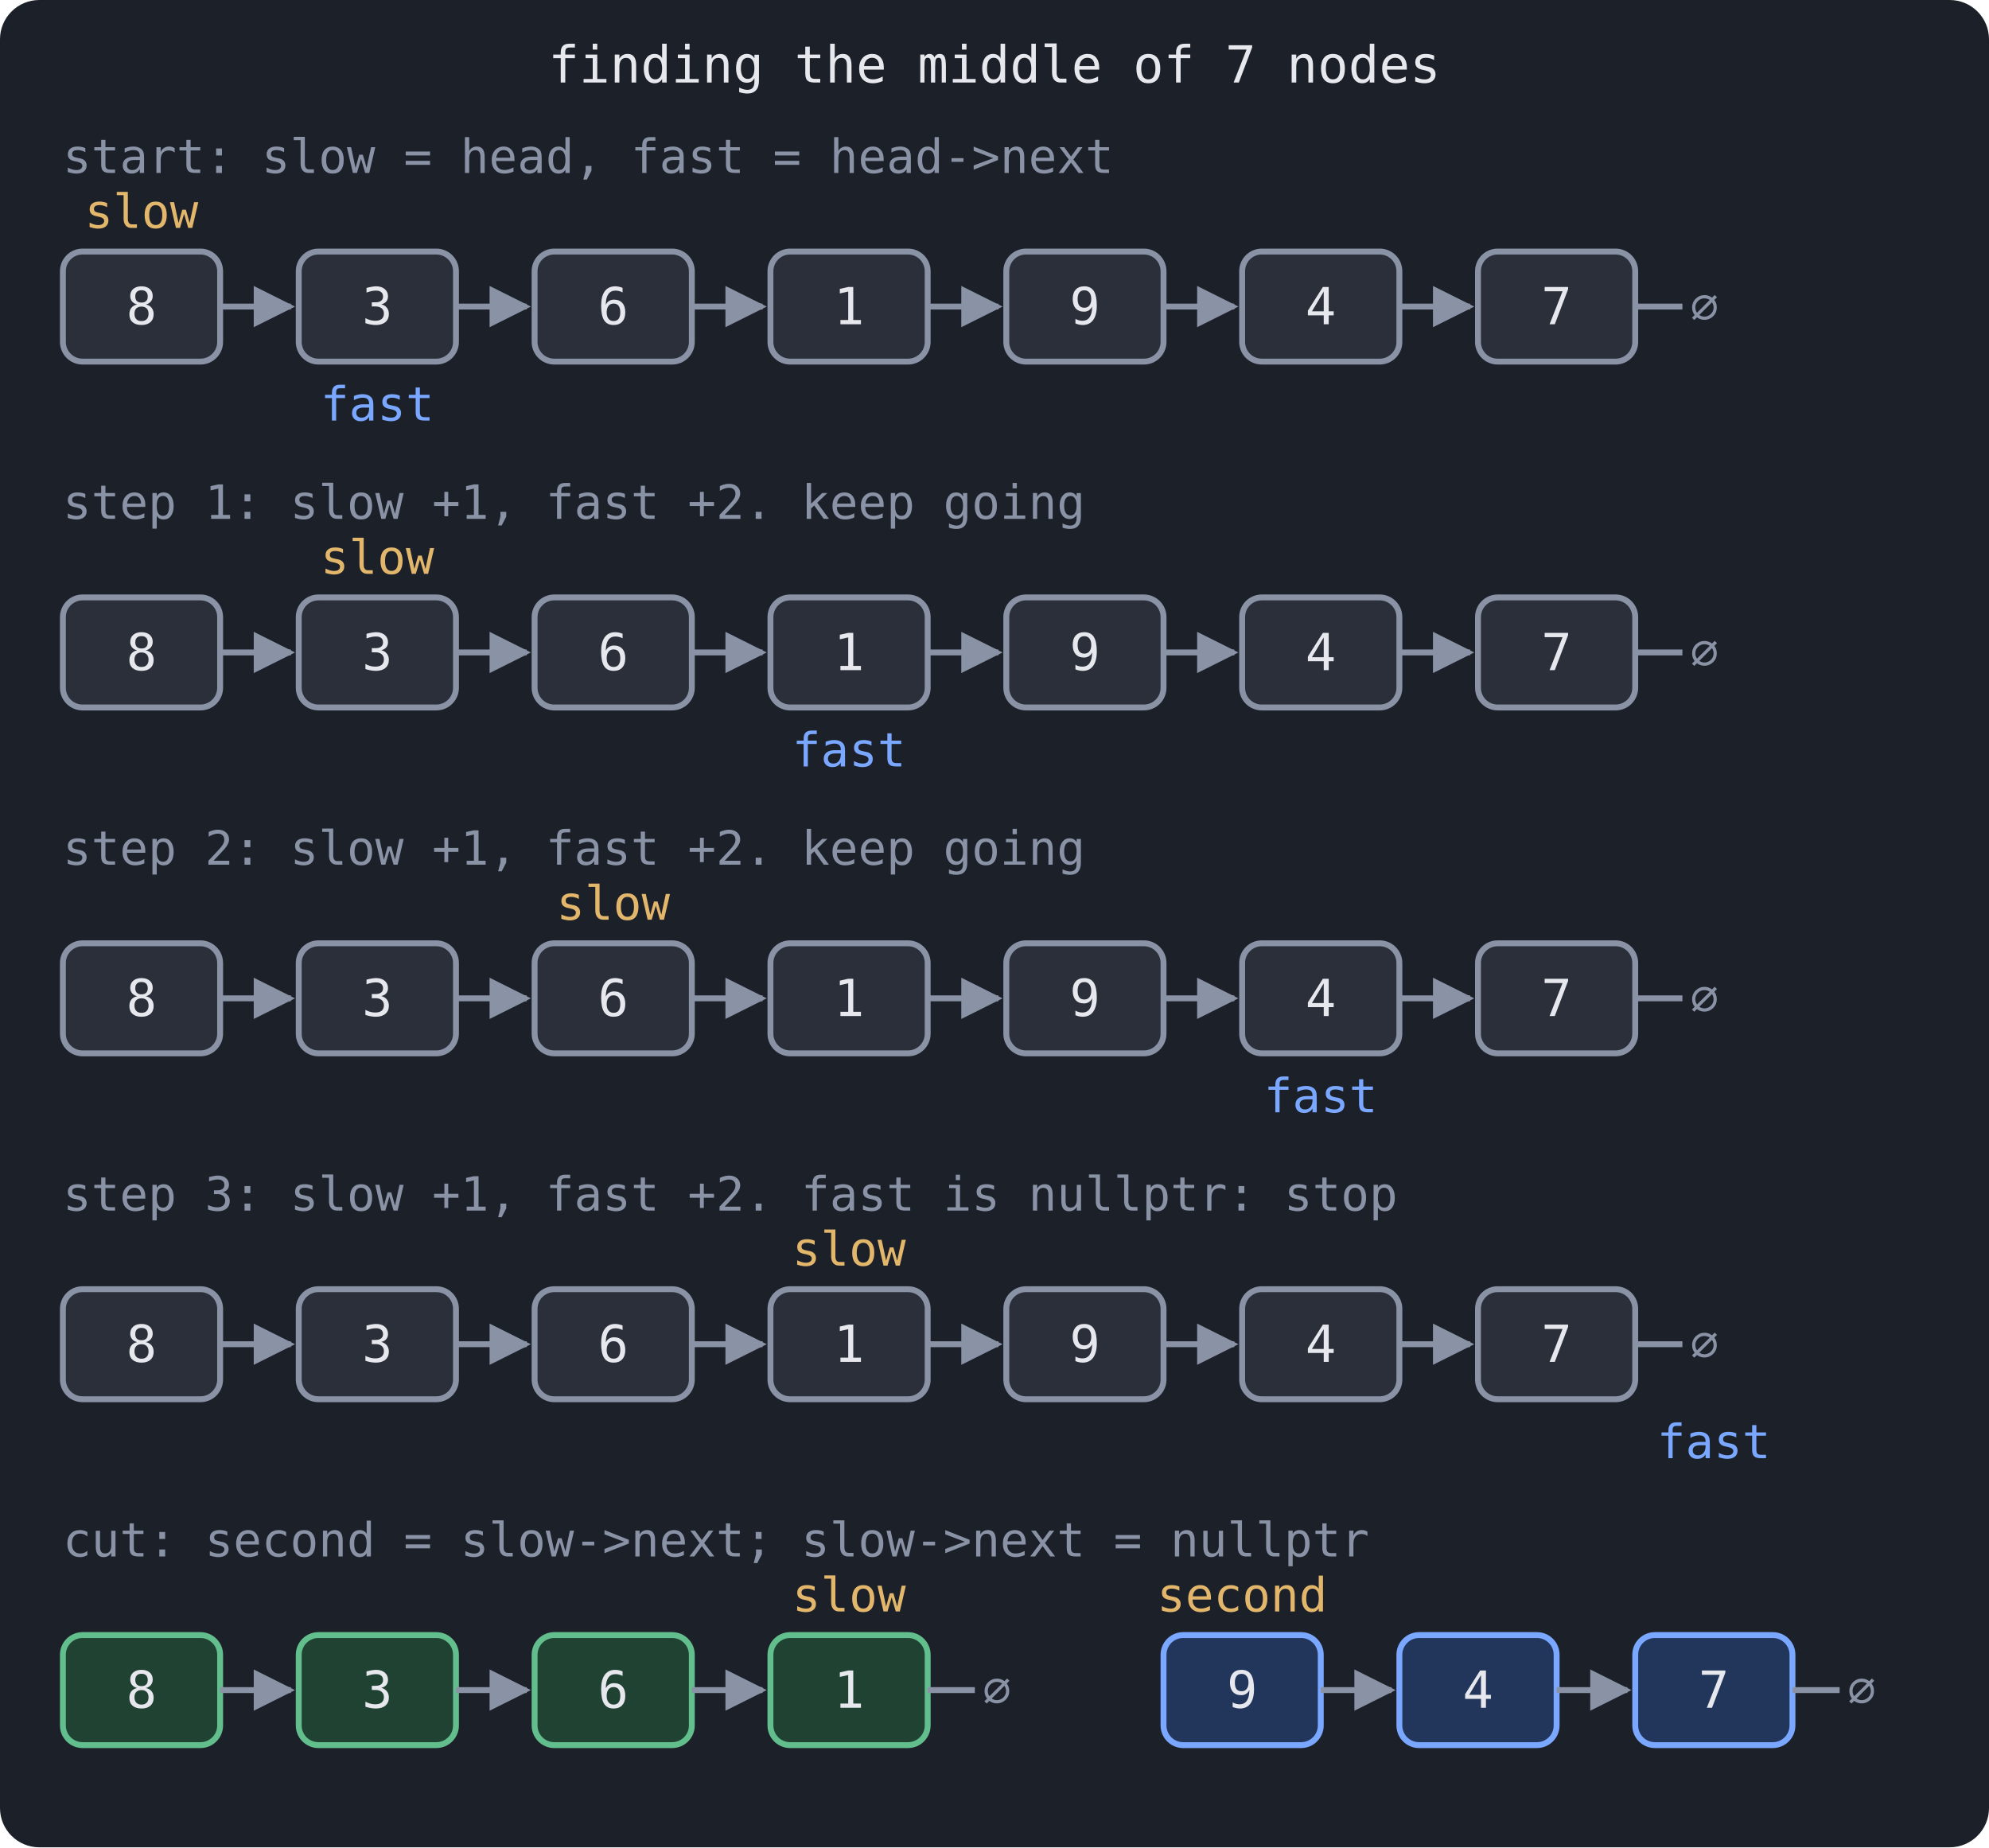
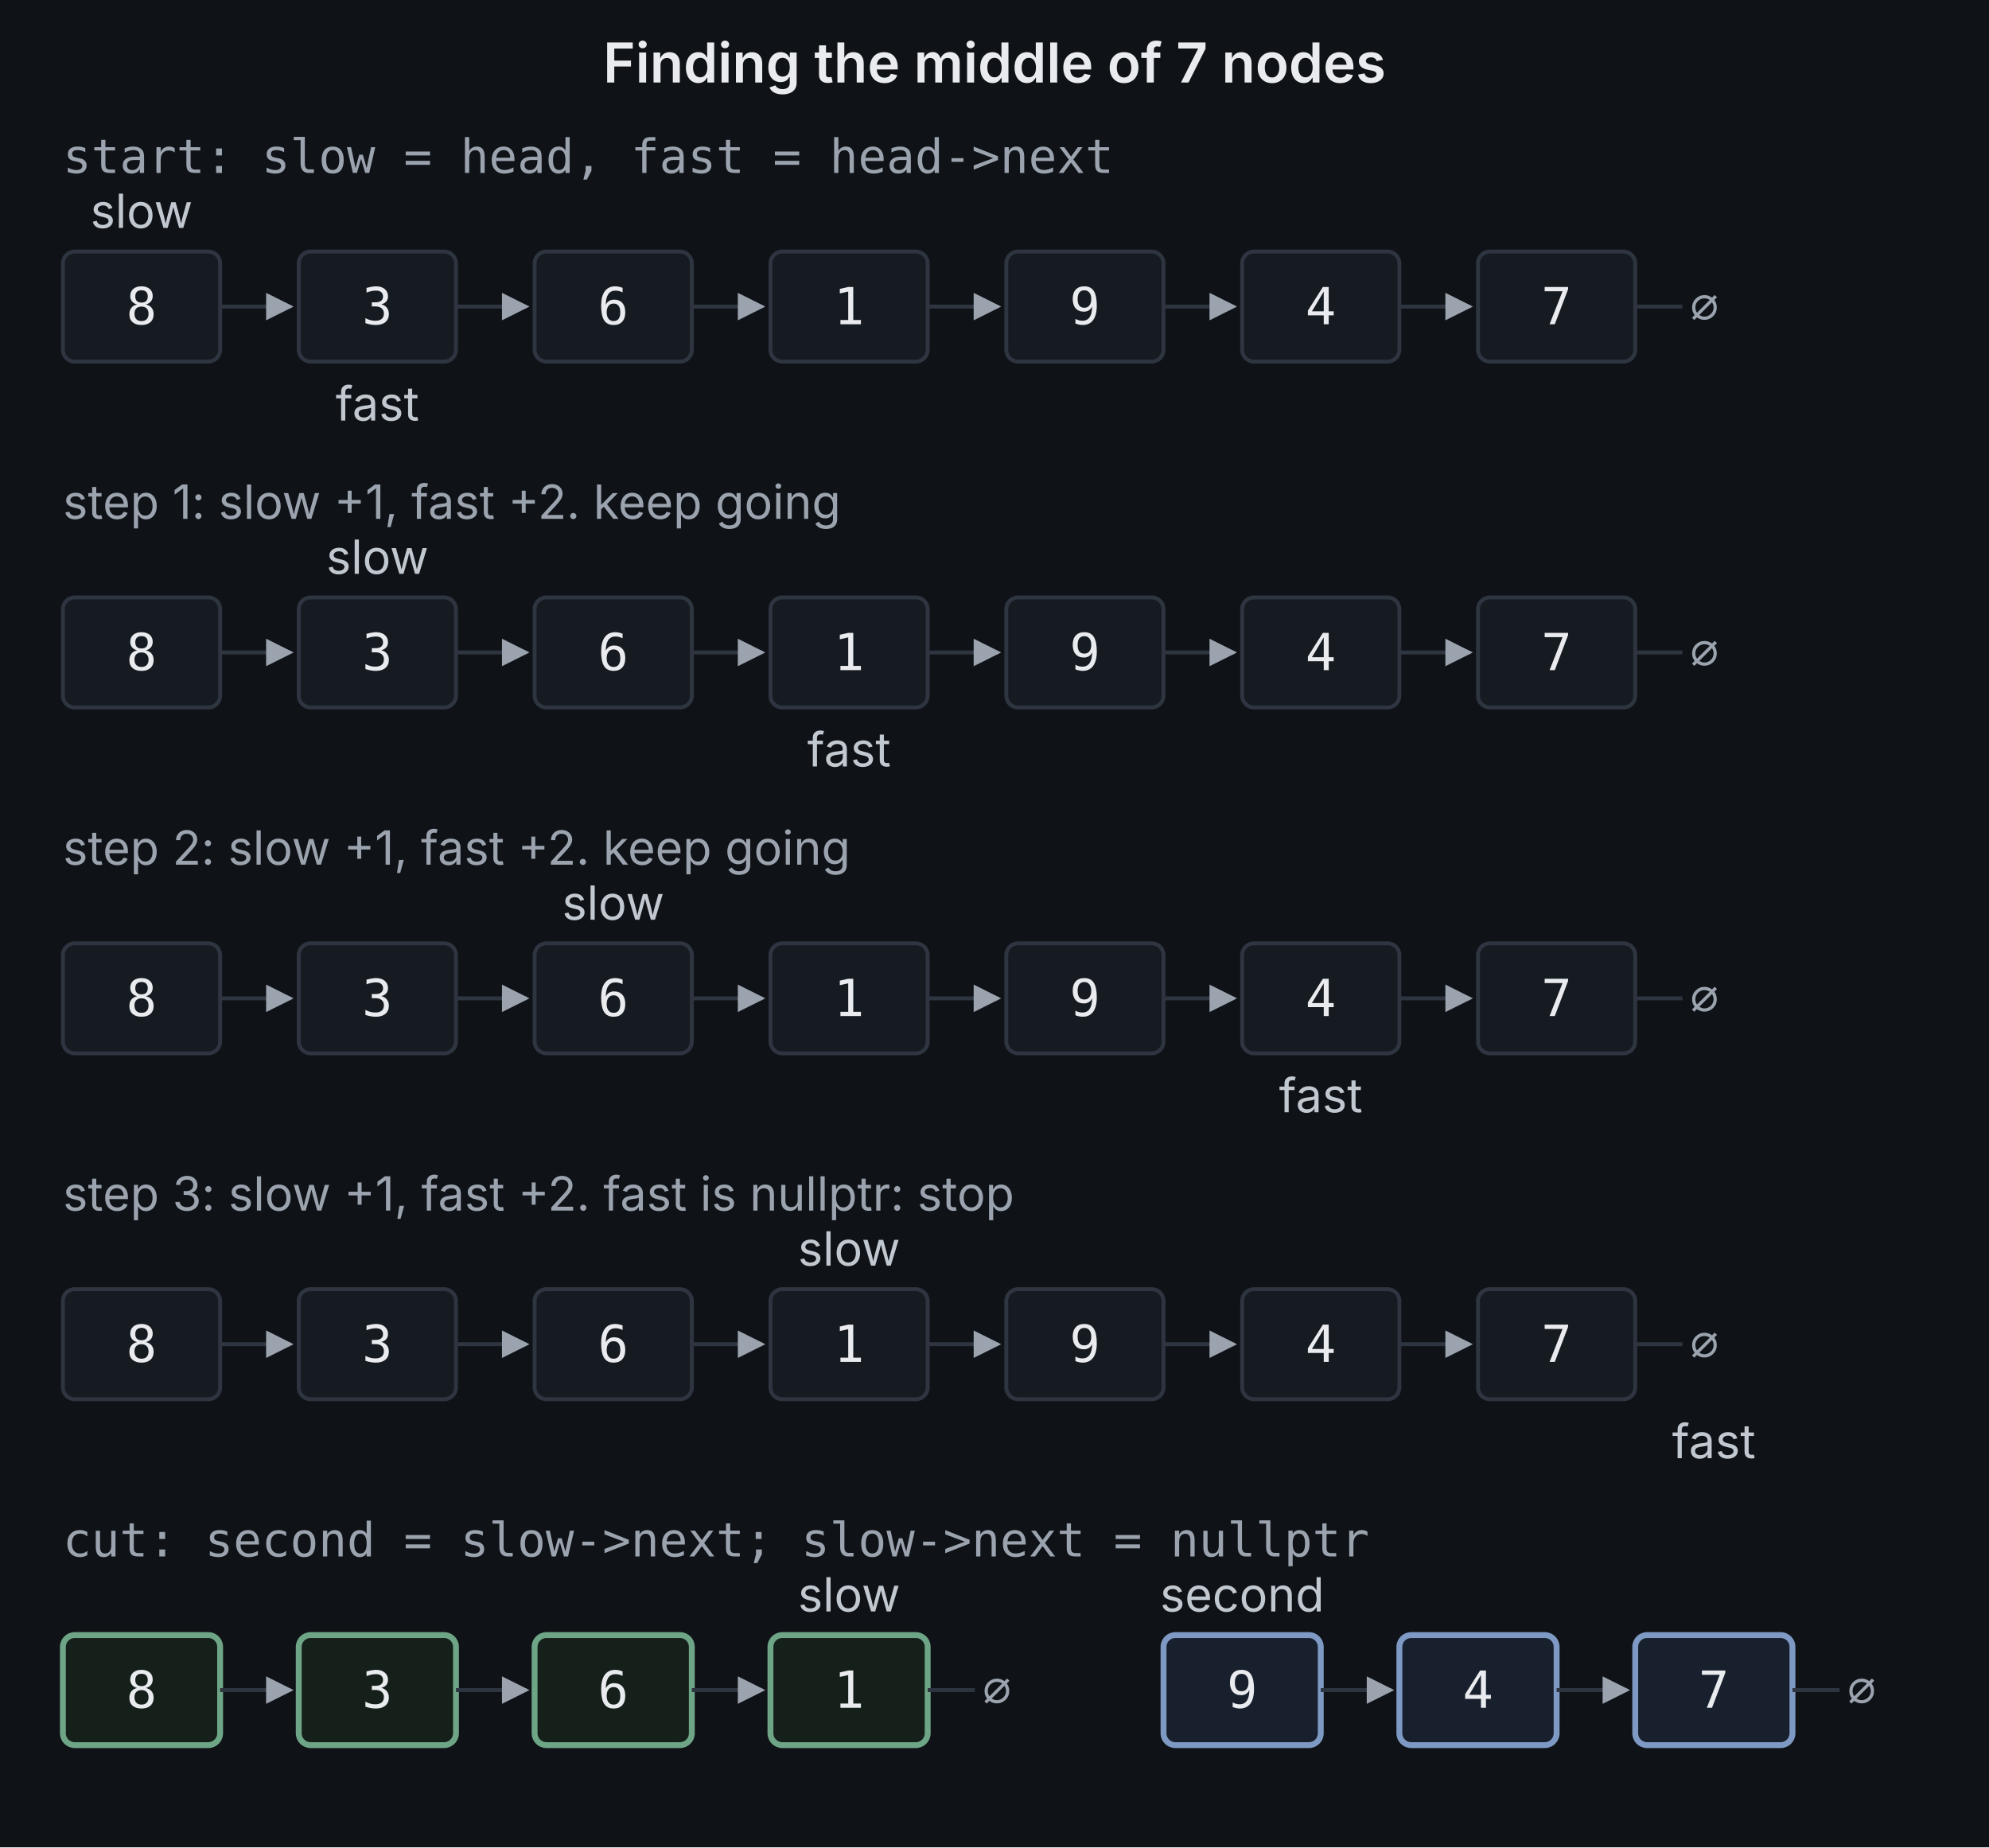
- <svg xmlns="http://www.w3.org/2000/svg" viewBox="0 0 506 470" width="506" height="470" font-family="ui-monospace,SFMono-Regular,Menlo,monospace">
-   <rect width="100%" height="100%" rx="10" fill="#1c2029" />
+ <svg xmlns="http://www.w3.org/2000/svg" viewBox="0 0 506 470" width="506" height="470" font-family="IBM Plex Sans,system-ui,-apple-system,Segoe UI,sans-serif">
+   <rect width="100%" height="100%" rx="0" fill="#0F1216" />
  <defs>
    <marker id="a" viewBox="0 0 10 10" refX="9" refY="5" markerWidth="7" markerHeight="7" orient="auto">
-       <path d="M0,0 L10,5 L0,10 z" fill="#8a93a6" />
+       <path d="M0,0 L10,5 L0,10 z" fill="#9BA3AF" />
    </marker>
  </defs>
-   <text x="253" y="21" fill="#e6e8ee" font-size="13" text-anchor="middle">finding the middle of 7 nodes</text>
-   <text x="16" y="44" fill="#8a93a6" font-size="12">start: slow = head, fast = head-&gt;next</text>
-   <rect x="16" y="64" width="40" height="28" rx="5" fill="#2a2f3a" stroke="#8a93a6" stroke-width="1.5" />
-   <text x="36.0" y="82.5" fill="#e6e8ee" font-size="13" text-anchor="middle">8</text>
-   <line x1="56" y1="78.0" x2="74" y2="78.0" stroke="#8a93a6" stroke-width="1.5" marker-end="url(#a)" />
-   <rect x="76" y="64" width="40" height="28" rx="5" fill="#2a2f3a" stroke="#8a93a6" stroke-width="1.5" />
-   <text x="96.0" y="82.5" fill="#e6e8ee" font-size="13" text-anchor="middle">3</text>
-   <line x1="116" y1="78.0" x2="134" y2="78.0" stroke="#8a93a6" stroke-width="1.5" marker-end="url(#a)" />
-   <rect x="136" y="64" width="40" height="28" rx="5" fill="#2a2f3a" stroke="#8a93a6" stroke-width="1.5" />
-   <text x="156.0" y="82.5" fill="#e6e8ee" font-size="13" text-anchor="middle">6</text>
-   <line x1="176" y1="78.0" x2="194" y2="78.0" stroke="#8a93a6" stroke-width="1.5" marker-end="url(#a)" />
-   <rect x="196" y="64" width="40" height="28" rx="5" fill="#2a2f3a" stroke="#8a93a6" stroke-width="1.5" />
-   <text x="216.0" y="82.5" fill="#e6e8ee" font-size="13" text-anchor="middle">1</text>
-   <line x1="236" y1="78.0" x2="254" y2="78.0" stroke="#8a93a6" stroke-width="1.5" marker-end="url(#a)" />
-   <rect x="256" y="64" width="40" height="28" rx="5" fill="#2a2f3a" stroke="#8a93a6" stroke-width="1.5" />
-   <text x="276.0" y="82.5" fill="#e6e8ee" font-size="13" text-anchor="middle">9</text>
-   <line x1="296" y1="78.0" x2="314" y2="78.0" stroke="#8a93a6" stroke-width="1.5" marker-end="url(#a)" />
-   <rect x="316" y="64" width="40" height="28" rx="5" fill="#2a2f3a" stroke="#8a93a6" stroke-width="1.5" />
-   <text x="336.0" y="82.5" fill="#e6e8ee" font-size="13" text-anchor="middle">4</text>
-   <line x1="356" y1="78.0" x2="374" y2="78.0" stroke="#8a93a6" stroke-width="1.5" marker-end="url(#a)" />
-   <rect x="376" y="64" width="40" height="28" rx="5" fill="#2a2f3a" stroke="#8a93a6" stroke-width="1.5" />
-   <text x="396.0" y="82.5" fill="#e6e8ee" font-size="13" text-anchor="middle">7</text>
-   <line x1="416" y1="78.0" x2="428" y2="78.0" stroke="#8a93a6" stroke-width="1.5" />
-   <text x="430" y="82.0" fill="#8a93a6" font-size="12">∅</text>
-   <text x="36" y="58" fill="#E2B66B" font-size="12" text-anchor="middle">slow</text>
-   <text x="96" y="107" fill="#7AA7FF" font-size="12" text-anchor="middle">fast</text>
-   <text x="16" y="132" fill="#8a93a6" font-size="12">step 1: slow +1, fast +2. keep going</text>
-   <rect x="16" y="152" width="40" height="28" rx="5" fill="#2a2f3a" stroke="#8a93a6" stroke-width="1.5" />
-   <text x="36.0" y="170.5" fill="#e6e8ee" font-size="13" text-anchor="middle">8</text>
-   <line x1="56" y1="166.0" x2="74" y2="166.0" stroke="#8a93a6" stroke-width="1.5" marker-end="url(#a)" />
-   <rect x="76" y="152" width="40" height="28" rx="5" fill="#2a2f3a" stroke="#8a93a6" stroke-width="1.5" />
-   <text x="96.0" y="170.5" fill="#e6e8ee" font-size="13" text-anchor="middle">3</text>
-   <line x1="116" y1="166.0" x2="134" y2="166.0" stroke="#8a93a6" stroke-width="1.5" marker-end="url(#a)" />
-   <rect x="136" y="152" width="40" height="28" rx="5" fill="#2a2f3a" stroke="#8a93a6" stroke-width="1.5" />
-   <text x="156.0" y="170.5" fill="#e6e8ee" font-size="13" text-anchor="middle">6</text>
-   <line x1="176" y1="166.0" x2="194" y2="166.0" stroke="#8a93a6" stroke-width="1.5" marker-end="url(#a)" />
-   <rect x="196" y="152" width="40" height="28" rx="5" fill="#2a2f3a" stroke="#8a93a6" stroke-width="1.5" />
-   <text x="216.0" y="170.5" fill="#e6e8ee" font-size="13" text-anchor="middle">1</text>
-   <line x1="236" y1="166.0" x2="254" y2="166.0" stroke="#8a93a6" stroke-width="1.5" marker-end="url(#a)" />
-   <rect x="256" y="152" width="40" height="28" rx="5" fill="#2a2f3a" stroke="#8a93a6" stroke-width="1.5" />
-   <text x="276.0" y="170.5" fill="#e6e8ee" font-size="13" text-anchor="middle">9</text>
-   <line x1="296" y1="166.0" x2="314" y2="166.0" stroke="#8a93a6" stroke-width="1.5" marker-end="url(#a)" />
-   <rect x="316" y="152" width="40" height="28" rx="5" fill="#2a2f3a" stroke="#8a93a6" stroke-width="1.5" />
-   <text x="336.0" y="170.5" fill="#e6e8ee" font-size="13" text-anchor="middle">4</text>
-   <line x1="356" y1="166.0" x2="374" y2="166.0" stroke="#8a93a6" stroke-width="1.5" marker-end="url(#a)" />
-   <rect x="376" y="152" width="40" height="28" rx="5" fill="#2a2f3a" stroke="#8a93a6" stroke-width="1.5" />
-   <text x="396.0" y="170.5" fill="#e6e8ee" font-size="13" text-anchor="middle">7</text>
-   <line x1="416" y1="166.0" x2="428" y2="166.0" stroke="#8a93a6" stroke-width="1.5" />
-   <text x="430" y="170.0" fill="#8a93a6" font-size="12">∅</text>
-   <text x="96" y="146" fill="#E2B66B" font-size="12" text-anchor="middle">slow</text>
-   <text x="216" y="195" fill="#7AA7FF" font-size="12" text-anchor="middle">fast</text>
-   <text x="16" y="220" fill="#8a93a6" font-size="12">step 2: slow +1, fast +2. keep going</text>
-   <rect x="16" y="240" width="40" height="28" rx="5" fill="#2a2f3a" stroke="#8a93a6" stroke-width="1.5" />
-   <text x="36.0" y="258.5" fill="#e6e8ee" font-size="13" text-anchor="middle">8</text>
-   <line x1="56" y1="254.0" x2="74" y2="254.0" stroke="#8a93a6" stroke-width="1.5" marker-end="url(#a)" />
-   <rect x="76" y="240" width="40" height="28" rx="5" fill="#2a2f3a" stroke="#8a93a6" stroke-width="1.5" />
-   <text x="96.0" y="258.5" fill="#e6e8ee" font-size="13" text-anchor="middle">3</text>
-   <line x1="116" y1="254.0" x2="134" y2="254.0" stroke="#8a93a6" stroke-width="1.5" marker-end="url(#a)" />
-   <rect x="136" y="240" width="40" height="28" rx="5" fill="#2a2f3a" stroke="#8a93a6" stroke-width="1.5" />
-   <text x="156.0" y="258.5" fill="#e6e8ee" font-size="13" text-anchor="middle">6</text>
-   <line x1="176" y1="254.0" x2="194" y2="254.0" stroke="#8a93a6" stroke-width="1.5" marker-end="url(#a)" />
-   <rect x="196" y="240" width="40" height="28" rx="5" fill="#2a2f3a" stroke="#8a93a6" stroke-width="1.5" />
-   <text x="216.0" y="258.5" fill="#e6e8ee" font-size="13" text-anchor="middle">1</text>
-   <line x1="236" y1="254.0" x2="254" y2="254.0" stroke="#8a93a6" stroke-width="1.5" marker-end="url(#a)" />
-   <rect x="256" y="240" width="40" height="28" rx="5" fill="#2a2f3a" stroke="#8a93a6" stroke-width="1.5" />
-   <text x="276.0" y="258.5" fill="#e6e8ee" font-size="13" text-anchor="middle">9</text>
-   <line x1="296" y1="254.0" x2="314" y2="254.0" stroke="#8a93a6" stroke-width="1.5" marker-end="url(#a)" />
-   <rect x="316" y="240" width="40" height="28" rx="5" fill="#2a2f3a" stroke="#8a93a6" stroke-width="1.5" />
-   <text x="336.0" y="258.5" fill="#e6e8ee" font-size="13" text-anchor="middle">4</text>
-   <line x1="356" y1="254.0" x2="374" y2="254.0" stroke="#8a93a6" stroke-width="1.5" marker-end="url(#a)" />
-   <rect x="376" y="240" width="40" height="28" rx="5" fill="#2a2f3a" stroke="#8a93a6" stroke-width="1.5" />
-   <text x="396.0" y="258.5" fill="#e6e8ee" font-size="13" text-anchor="middle">7</text>
-   <line x1="416" y1="254.0" x2="428" y2="254.0" stroke="#8a93a6" stroke-width="1.5" />
-   <text x="430" y="258.0" fill="#8a93a6" font-size="12">∅</text>
-   <text x="156" y="234" fill="#E2B66B" font-size="12" text-anchor="middle">slow</text>
-   <text x="336" y="283" fill="#7AA7FF" font-size="12" text-anchor="middle">fast</text>
-   <text x="16" y="308" fill="#8a93a6" font-size="12">step 3: slow +1, fast +2. fast is nullptr: stop</text>
-   <rect x="16" y="328" width="40" height="28" rx="5" fill="#2a2f3a" stroke="#8a93a6" stroke-width="1.5" />
-   <text x="36.0" y="346.5" fill="#e6e8ee" font-size="13" text-anchor="middle">8</text>
-   <line x1="56" y1="342.0" x2="74" y2="342.0" stroke="#8a93a6" stroke-width="1.5" marker-end="url(#a)" />
-   <rect x="76" y="328" width="40" height="28" rx="5" fill="#2a2f3a" stroke="#8a93a6" stroke-width="1.5" />
-   <text x="96.0" y="346.5" fill="#e6e8ee" font-size="13" text-anchor="middle">3</text>
-   <line x1="116" y1="342.0" x2="134" y2="342.0" stroke="#8a93a6" stroke-width="1.5" marker-end="url(#a)" />
-   <rect x="136" y="328" width="40" height="28" rx="5" fill="#2a2f3a" stroke="#8a93a6" stroke-width="1.5" />
-   <text x="156.0" y="346.5" fill="#e6e8ee" font-size="13" text-anchor="middle">6</text>
-   <line x1="176" y1="342.0" x2="194" y2="342.0" stroke="#8a93a6" stroke-width="1.5" marker-end="url(#a)" />
-   <rect x="196" y="328" width="40" height="28" rx="5" fill="#2a2f3a" stroke="#8a93a6" stroke-width="1.5" />
-   <text x="216.0" y="346.5" fill="#e6e8ee" font-size="13" text-anchor="middle">1</text>
-   <line x1="236" y1="342.0" x2="254" y2="342.0" stroke="#8a93a6" stroke-width="1.5" marker-end="url(#a)" />
-   <rect x="256" y="328" width="40" height="28" rx="5" fill="#2a2f3a" stroke="#8a93a6" stroke-width="1.5" />
-   <text x="276.0" y="346.5" fill="#e6e8ee" font-size="13" text-anchor="middle">9</text>
-   <line x1="296" y1="342.0" x2="314" y2="342.0" stroke="#8a93a6" stroke-width="1.5" marker-end="url(#a)" />
-   <rect x="316" y="328" width="40" height="28" rx="5" fill="#2a2f3a" stroke="#8a93a6" stroke-width="1.5" />
-   <text x="336.0" y="346.5" fill="#e6e8ee" font-size="13" text-anchor="middle">4</text>
-   <line x1="356" y1="342.0" x2="374" y2="342.0" stroke="#8a93a6" stroke-width="1.5" marker-end="url(#a)" />
-   <rect x="376" y="328" width="40" height="28" rx="5" fill="#2a2f3a" stroke="#8a93a6" stroke-width="1.5" />
-   <text x="396.0" y="346.5" fill="#e6e8ee" font-size="13" text-anchor="middle">7</text>
-   <line x1="416" y1="342.0" x2="428" y2="342.0" stroke="#8a93a6" stroke-width="1.5" />
-   <text x="430" y="346.0" fill="#8a93a6" font-size="12">∅</text>
-   <text x="216" y="322" fill="#E2B66B" font-size="12" text-anchor="middle">slow</text>
-   <text x="436" y="371" fill="#7AA7FF" font-size="12" text-anchor="middle">fast</text>
-   <text x="16" y="396" fill="#8a93a6" font-size="12">cut: second = slow-&gt;next; slow-&gt;next = nullptr</text>
-   <rect x="16" y="416" width="40" height="28" rx="5" fill="#1f4232" stroke="#62BE8C" stroke-width="1.5" />
-   <text x="36.0" y="434.5" fill="#e6e8ee" font-size="13" text-anchor="middle">8</text>
-   <line x1="56" y1="430.0" x2="74" y2="430.0" stroke="#8a93a6" stroke-width="1.5" marker-end="url(#a)" />
-   <rect x="76" y="416" width="40" height="28" rx="5" fill="#1f4232" stroke="#62BE8C" stroke-width="1.5" />
-   <text x="96.0" y="434.5" fill="#e6e8ee" font-size="13" text-anchor="middle">3</text>
-   <line x1="116" y1="430.0" x2="134" y2="430.0" stroke="#8a93a6" stroke-width="1.5" marker-end="url(#a)" />
-   <rect x="136" y="416" width="40" height="28" rx="5" fill="#1f4232" stroke="#62BE8C" stroke-width="1.5" />
-   <text x="156.0" y="434.5" fill="#e6e8ee" font-size="13" text-anchor="middle">6</text>
-   <line x1="176" y1="430.0" x2="194" y2="430.0" stroke="#8a93a6" stroke-width="1.5" marker-end="url(#a)" />
-   <rect x="196" y="416" width="40" height="28" rx="5" fill="#1f4232" stroke="#62BE8C" stroke-width="1.5" />
-   <text x="216.0" y="434.5" fill="#e6e8ee" font-size="13" text-anchor="middle">1</text>
-   <line x1="236" y1="430.0" x2="248" y2="430.0" stroke="#8a93a6" stroke-width="1.5" />
-   <text x="250" y="434.0" fill="#8a93a6" font-size="12">∅</text>
-   <rect x="296" y="416" width="40" height="28" rx="5" fill="#22355a" stroke="#7AA7FF" stroke-width="1.5" />
-   <text x="316.0" y="434.5" fill="#e6e8ee" font-size="13" text-anchor="middle">9</text>
-   <line x1="336" y1="430.0" x2="354" y2="430.0" stroke="#8a93a6" stroke-width="1.5" marker-end="url(#a)" />
-   <rect x="356" y="416" width="40" height="28" rx="5" fill="#22355a" stroke="#7AA7FF" stroke-width="1.5" />
-   <text x="376.0" y="434.5" fill="#e6e8ee" font-size="13" text-anchor="middle">4</text>
-   <line x1="396" y1="430.0" x2="414" y2="430.0" stroke="#8a93a6" stroke-width="1.5" marker-end="url(#a)" />
-   <rect x="416" y="416" width="40" height="28" rx="5" fill="#22355a" stroke="#7AA7FF" stroke-width="1.5" />
-   <text x="436.0" y="434.5" fill="#e6e8ee" font-size="13" text-anchor="middle">7</text>
-   <line x1="456" y1="430.0" x2="468" y2="430.0" stroke="#8a93a6" stroke-width="1.5" />
-   <text x="470" y="434.0" fill="#8a93a6" font-size="12">∅</text>
-   <text x="216" y="410" fill="#E2B66B" font-size="12" text-anchor="middle">slow</text>
-   <text x="316" y="410" fill="#E2B66B" font-size="12" text-anchor="middle">second</text>
+   <text font-weight="600" x="253" y="21" fill="#E9EBEE" font-size="14" text-anchor="middle">Finding the middle of 7 nodes</text>
+   <text font-family="ui-monospace,SFMono-Regular,Menlo,monospace" x="16" y="44" fill="#9BA3AF" font-size="12">start: slow = head, fast = head-&gt;next</text>
+   <rect x="16" y="64" width="40" height="28" rx="3" fill="#161A21" stroke="#2E3540" stroke-width="1" />
+   <text font-family="ui-monospace,SFMono-Regular,Menlo,monospace" x="36.0" y="82.5" fill="#E9EBEE" font-size="13" text-anchor="middle">8</text>
+   <line x1="56" y1="78.0" x2="74" y2="78.0" stroke="#2E3540" stroke-width="1" marker-end="url(#a)" />
+   <rect x="76" y="64" width="40" height="28" rx="3" fill="#161A21" stroke="#2E3540" stroke-width="1" />
+   <text font-family="ui-monospace,SFMono-Regular,Menlo,monospace" x="96.0" y="82.5" fill="#E9EBEE" font-size="13" text-anchor="middle">3</text>
+   <line x1="116" y1="78.0" x2="134" y2="78.0" stroke="#2E3540" stroke-width="1" marker-end="url(#a)" />
+   <rect x="136" y="64" width="40" height="28" rx="3" fill="#161A21" stroke="#2E3540" stroke-width="1" />
+   <text font-family="ui-monospace,SFMono-Regular,Menlo,monospace" x="156.0" y="82.5" fill="#E9EBEE" font-size="13" text-anchor="middle">6</text>
+   <line x1="176" y1="78.0" x2="194" y2="78.0" stroke="#2E3540" stroke-width="1" marker-end="url(#a)" />
+   <rect x="196" y="64" width="40" height="28" rx="3" fill="#161A21" stroke="#2E3540" stroke-width="1" />
+   <text font-family="ui-monospace,SFMono-Regular,Menlo,monospace" x="216.0" y="82.5" fill="#E9EBEE" font-size="13" text-anchor="middle">1</text>
+   <line x1="236" y1="78.0" x2="254" y2="78.0" stroke="#2E3540" stroke-width="1" marker-end="url(#a)" />
+   <rect x="256" y="64" width="40" height="28" rx="3" fill="#161A21" stroke="#2E3540" stroke-width="1" />
+   <text font-family="ui-monospace,SFMono-Regular,Menlo,monospace" x="276.0" y="82.5" fill="#E9EBEE" font-size="13" text-anchor="middle">9</text>
+   <line x1="296" y1="78.0" x2="314" y2="78.0" stroke="#2E3540" stroke-width="1" marker-end="url(#a)" />
+   <rect x="316" y="64" width="40" height="28" rx="3" fill="#161A21" stroke="#2E3540" stroke-width="1" />
+   <text font-family="ui-monospace,SFMono-Regular,Menlo,monospace" x="336.0" y="82.5" fill="#E9EBEE" font-size="13" text-anchor="middle">4</text>
+   <line x1="356" y1="78.0" x2="374" y2="78.0" stroke="#2E3540" stroke-width="1" marker-end="url(#a)" />
+   <rect x="376" y="64" width="40" height="28" rx="3" fill="#161A21" stroke="#2E3540" stroke-width="1" />
+   <text font-family="ui-monospace,SFMono-Regular,Menlo,monospace" x="396.0" y="82.5" fill="#E9EBEE" font-size="13" text-anchor="middle">7</text>
+   <line x1="416" y1="78.0" x2="428" y2="78.0" stroke="#2E3540" stroke-width="1" />
+   <text font-family="ui-monospace,SFMono-Regular,Menlo,monospace" x="430" y="82.0" fill="#9BA3AF" font-size="12">∅</text>
+   <text x="36" y="58" fill="#C2C8D0" font-size="12" text-anchor="middle">slow</text>
+   <text x="96" y="107" fill="#C2C8D0" font-size="12" text-anchor="middle">fast</text>
+   <text x="16" y="132" fill="#9BA3AF" font-size="12">step 1: slow +1, fast +2. keep going</text>
+   <rect x="16" y="152" width="40" height="28" rx="3" fill="#161A21" stroke="#2E3540" stroke-width="1" />
+   <text font-family="ui-monospace,SFMono-Regular,Menlo,monospace" x="36.0" y="170.5" fill="#E9EBEE" font-size="13" text-anchor="middle">8</text>
+   <line x1="56" y1="166.0" x2="74" y2="166.0" stroke="#2E3540" stroke-width="1" marker-end="url(#a)" />
+   <rect x="76" y="152" width="40" height="28" rx="3" fill="#161A21" stroke="#2E3540" stroke-width="1" />
+   <text font-family="ui-monospace,SFMono-Regular,Menlo,monospace" x="96.0" y="170.5" fill="#E9EBEE" font-size="13" text-anchor="middle">3</text>
+   <line x1="116" y1="166.0" x2="134" y2="166.0" stroke="#2E3540" stroke-width="1" marker-end="url(#a)" />
+   <rect x="136" y="152" width="40" height="28" rx="3" fill="#161A21" stroke="#2E3540" stroke-width="1" />
+   <text font-family="ui-monospace,SFMono-Regular,Menlo,monospace" x="156.0" y="170.5" fill="#E9EBEE" font-size="13" text-anchor="middle">6</text>
+   <line x1="176" y1="166.0" x2="194" y2="166.0" stroke="#2E3540" stroke-width="1" marker-end="url(#a)" />
+   <rect x="196" y="152" width="40" height="28" rx="3" fill="#161A21" stroke="#2E3540" stroke-width="1" />
+   <text font-family="ui-monospace,SFMono-Regular,Menlo,monospace" x="216.0" y="170.5" fill="#E9EBEE" font-size="13" text-anchor="middle">1</text>
+   <line x1="236" y1="166.0" x2="254" y2="166.0" stroke="#2E3540" stroke-width="1" marker-end="url(#a)" />
+   <rect x="256" y="152" width="40" height="28" rx="3" fill="#161A21" stroke="#2E3540" stroke-width="1" />
+   <text font-family="ui-monospace,SFMono-Regular,Menlo,monospace" x="276.0" y="170.5" fill="#E9EBEE" font-size="13" text-anchor="middle">9</text>
+   <line x1="296" y1="166.0" x2="314" y2="166.0" stroke="#2E3540" stroke-width="1" marker-end="url(#a)" />
+   <rect x="316" y="152" width="40" height="28" rx="3" fill="#161A21" stroke="#2E3540" stroke-width="1" />
+   <text font-family="ui-monospace,SFMono-Regular,Menlo,monospace" x="336.0" y="170.5" fill="#E9EBEE" font-size="13" text-anchor="middle">4</text>
+   <line x1="356" y1="166.0" x2="374" y2="166.0" stroke="#2E3540" stroke-width="1" marker-end="url(#a)" />
+   <rect x="376" y="152" width="40" height="28" rx="3" fill="#161A21" stroke="#2E3540" stroke-width="1" />
+   <text font-family="ui-monospace,SFMono-Regular,Menlo,monospace" x="396.0" y="170.5" fill="#E9EBEE" font-size="13" text-anchor="middle">7</text>
+   <line x1="416" y1="166.0" x2="428" y2="166.0" stroke="#2E3540" stroke-width="1" />
+   <text font-family="ui-monospace,SFMono-Regular,Menlo,monospace" x="430" y="170.0" fill="#9BA3AF" font-size="12">∅</text>
+   <text x="96" y="146" fill="#C2C8D0" font-size="12" text-anchor="middle">slow</text>
+   <text x="216" y="195" fill="#C2C8D0" font-size="12" text-anchor="middle">fast</text>
+   <text x="16" y="220" fill="#9BA3AF" font-size="12">step 2: slow +1, fast +2. keep going</text>
+   <rect x="16" y="240" width="40" height="28" rx="3" fill="#161A21" stroke="#2E3540" stroke-width="1" />
+   <text font-family="ui-monospace,SFMono-Regular,Menlo,monospace" x="36.0" y="258.5" fill="#E9EBEE" font-size="13" text-anchor="middle">8</text>
+   <line x1="56" y1="254.0" x2="74" y2="254.0" stroke="#2E3540" stroke-width="1" marker-end="url(#a)" />
+   <rect x="76" y="240" width="40" height="28" rx="3" fill="#161A21" stroke="#2E3540" stroke-width="1" />
+   <text font-family="ui-monospace,SFMono-Regular,Menlo,monospace" x="96.0" y="258.5" fill="#E9EBEE" font-size="13" text-anchor="middle">3</text>
+   <line x1="116" y1="254.0" x2="134" y2="254.0" stroke="#2E3540" stroke-width="1" marker-end="url(#a)" />
+   <rect x="136" y="240" width="40" height="28" rx="3" fill="#161A21" stroke="#2E3540" stroke-width="1" />
+   <text font-family="ui-monospace,SFMono-Regular,Menlo,monospace" x="156.0" y="258.5" fill="#E9EBEE" font-size="13" text-anchor="middle">6</text>
+   <line x1="176" y1="254.0" x2="194" y2="254.0" stroke="#2E3540" stroke-width="1" marker-end="url(#a)" />
+   <rect x="196" y="240" width="40" height="28" rx="3" fill="#161A21" stroke="#2E3540" stroke-width="1" />
+   <text font-family="ui-monospace,SFMono-Regular,Menlo,monospace" x="216.0" y="258.5" fill="#E9EBEE" font-size="13" text-anchor="middle">1</text>
+   <line x1="236" y1="254.0" x2="254" y2="254.0" stroke="#2E3540" stroke-width="1" marker-end="url(#a)" />
+   <rect x="256" y="240" width="40" height="28" rx="3" fill="#161A21" stroke="#2E3540" stroke-width="1" />
+   <text font-family="ui-monospace,SFMono-Regular,Menlo,monospace" x="276.0" y="258.5" fill="#E9EBEE" font-size="13" text-anchor="middle">9</text>
+   <line x1="296" y1="254.0" x2="314" y2="254.0" stroke="#2E3540" stroke-width="1" marker-end="url(#a)" />
+   <rect x="316" y="240" width="40" height="28" rx="3" fill="#161A21" stroke="#2E3540" stroke-width="1" />
+   <text font-family="ui-monospace,SFMono-Regular,Menlo,monospace" x="336.0" y="258.5" fill="#E9EBEE" font-size="13" text-anchor="middle">4</text>
+   <line x1="356" y1="254.0" x2="374" y2="254.0" stroke="#2E3540" stroke-width="1" marker-end="url(#a)" />
+   <rect x="376" y="240" width="40" height="28" rx="3" fill="#161A21" stroke="#2E3540" stroke-width="1" />
+   <text font-family="ui-monospace,SFMono-Regular,Menlo,monospace" x="396.0" y="258.5" fill="#E9EBEE" font-size="13" text-anchor="middle">7</text>
+   <line x1="416" y1="254.0" x2="428" y2="254.0" stroke="#2E3540" stroke-width="1" />
+   <text font-family="ui-monospace,SFMono-Regular,Menlo,monospace" x="430" y="258.0" fill="#9BA3AF" font-size="12">∅</text>
+   <text x="156" y="234" fill="#C2C8D0" font-size="12" text-anchor="middle">slow</text>
+   <text x="336" y="283" fill="#C2C8D0" font-size="12" text-anchor="middle">fast</text>
+   <text x="16" y="308" fill="#9BA3AF" font-size="12">step 3: slow +1, fast +2. fast is nullptr: stop</text>
+   <rect x="16" y="328" width="40" height="28" rx="3" fill="#161A21" stroke="#2E3540" stroke-width="1" />
+   <text font-family="ui-monospace,SFMono-Regular,Menlo,monospace" x="36.0" y="346.5" fill="#E9EBEE" font-size="13" text-anchor="middle">8</text>
+   <line x1="56" y1="342.0" x2="74" y2="342.0" stroke="#2E3540" stroke-width="1" marker-end="url(#a)" />
+   <rect x="76" y="328" width="40" height="28" rx="3" fill="#161A21" stroke="#2E3540" stroke-width="1" />
+   <text font-family="ui-monospace,SFMono-Regular,Menlo,monospace" x="96.0" y="346.5" fill="#E9EBEE" font-size="13" text-anchor="middle">3</text>
+   <line x1="116" y1="342.0" x2="134" y2="342.0" stroke="#2E3540" stroke-width="1" marker-end="url(#a)" />
+   <rect x="136" y="328" width="40" height="28" rx="3" fill="#161A21" stroke="#2E3540" stroke-width="1" />
+   <text font-family="ui-monospace,SFMono-Regular,Menlo,monospace" x="156.0" y="346.5" fill="#E9EBEE" font-size="13" text-anchor="middle">6</text>
+   <line x1="176" y1="342.0" x2="194" y2="342.0" stroke="#2E3540" stroke-width="1" marker-end="url(#a)" />
+   <rect x="196" y="328" width="40" height="28" rx="3" fill="#161A21" stroke="#2E3540" stroke-width="1" />
+   <text font-family="ui-monospace,SFMono-Regular,Menlo,monospace" x="216.0" y="346.5" fill="#E9EBEE" font-size="13" text-anchor="middle">1</text>
+   <line x1="236" y1="342.0" x2="254" y2="342.0" stroke="#2E3540" stroke-width="1" marker-end="url(#a)" />
+   <rect x="256" y="328" width="40" height="28" rx="3" fill="#161A21" stroke="#2E3540" stroke-width="1" />
+   <text font-family="ui-monospace,SFMono-Regular,Menlo,monospace" x="276.0" y="346.5" fill="#E9EBEE" font-size="13" text-anchor="middle">9</text>
+   <line x1="296" y1="342.0" x2="314" y2="342.0" stroke="#2E3540" stroke-width="1" marker-end="url(#a)" />
+   <rect x="316" y="328" width="40" height="28" rx="3" fill="#161A21" stroke="#2E3540" stroke-width="1" />
+   <text font-family="ui-monospace,SFMono-Regular,Menlo,monospace" x="336.0" y="346.5" fill="#E9EBEE" font-size="13" text-anchor="middle">4</text>
+   <line x1="356" y1="342.0" x2="374" y2="342.0" stroke="#2E3540" stroke-width="1" marker-end="url(#a)" />
+   <rect x="376" y="328" width="40" height="28" rx="3" fill="#161A21" stroke="#2E3540" stroke-width="1" />
+   <text font-family="ui-monospace,SFMono-Regular,Menlo,monospace" x="396.0" y="346.5" fill="#E9EBEE" font-size="13" text-anchor="middle">7</text>
+   <line x1="416" y1="342.0" x2="428" y2="342.0" stroke="#2E3540" stroke-width="1" />
+   <text font-family="ui-monospace,SFMono-Regular,Menlo,monospace" x="430" y="346.0" fill="#9BA3AF" font-size="12">∅</text>
+   <text x="216" y="322" fill="#C2C8D0" font-size="12" text-anchor="middle">slow</text>
+   <text x="436" y="371" fill="#C2C8D0" font-size="12" text-anchor="middle">fast</text>
+   <text font-family="ui-monospace,SFMono-Regular,Menlo,monospace" x="16" y="396" fill="#9BA3AF" font-size="12">cut: second = slow-&gt;next; slow-&gt;next = nullptr</text>
+   <rect x="16" y="416" width="40" height="28" rx="3" fill="#142019" stroke="#6EA586" stroke-width="1.5" />
+   <text font-family="ui-monospace,SFMono-Regular,Menlo,monospace" x="36.0" y="434.5" fill="#E9EBEE" font-size="13" text-anchor="middle">8</text>
+   <line x1="56" y1="430.0" x2="74" y2="430.0" stroke="#2E3540" stroke-width="1" marker-end="url(#a)" />
+   <rect x="76" y="416" width="40" height="28" rx="3" fill="#142019" stroke="#6EA586" stroke-width="1.5" />
+   <text font-family="ui-monospace,SFMono-Regular,Menlo,monospace" x="96.0" y="434.5" fill="#E9EBEE" font-size="13" text-anchor="middle">3</text>
+   <line x1="116" y1="430.0" x2="134" y2="430.0" stroke="#2E3540" stroke-width="1" marker-end="url(#a)" />
+   <rect x="136" y="416" width="40" height="28" rx="3" fill="#142019" stroke="#6EA586" stroke-width="1.5" />
+   <text font-family="ui-monospace,SFMono-Regular,Menlo,monospace" x="156.0" y="434.5" fill="#E9EBEE" font-size="13" text-anchor="middle">6</text>
+   <line x1="176" y1="430.0" x2="194" y2="430.0" stroke="#2E3540" stroke-width="1" marker-end="url(#a)" />
+   <rect x="196" y="416" width="40" height="28" rx="3" fill="#142019" stroke="#6EA586" stroke-width="1.5" />
+   <text font-family="ui-monospace,SFMono-Regular,Menlo,monospace" x="216.0" y="434.5" fill="#E9EBEE" font-size="13" text-anchor="middle">1</text>
+   <line x1="236" y1="430.0" x2="248" y2="430.0" stroke="#2E3540" stroke-width="1" />
+   <text font-family="ui-monospace,SFMono-Regular,Menlo,monospace" x="250" y="434.0" fill="#9BA3AF" font-size="12">∅</text>
+   <rect x="296" y="416" width="40" height="28" rx="3" fill="#18202E" stroke="#7E9AC4" stroke-width="1.5" />
+   <text font-family="ui-monospace,SFMono-Regular,Menlo,monospace" x="316.0" y="434.5" fill="#E9EBEE" font-size="13" text-anchor="middle">9</text>
+   <line x1="336" y1="430.0" x2="354" y2="430.0" stroke="#2E3540" stroke-width="1" marker-end="url(#a)" />
+   <rect x="356" y="416" width="40" height="28" rx="3" fill="#18202E" stroke="#7E9AC4" stroke-width="1.5" />
+   <text font-family="ui-monospace,SFMono-Regular,Menlo,monospace" x="376.0" y="434.5" fill="#E9EBEE" font-size="13" text-anchor="middle">4</text>
+   <line x1="396" y1="430.0" x2="414" y2="430.0" stroke="#2E3540" stroke-width="1" marker-end="url(#a)" />
+   <rect x="416" y="416" width="40" height="28" rx="3" fill="#18202E" stroke="#7E9AC4" stroke-width="1.5" />
+   <text font-family="ui-monospace,SFMono-Regular,Menlo,monospace" x="436.0" y="434.5" fill="#E9EBEE" font-size="13" text-anchor="middle">7</text>
+   <line x1="456" y1="430.0" x2="468" y2="430.0" stroke="#2E3540" stroke-width="1" />
+   <text font-family="ui-monospace,SFMono-Regular,Menlo,monospace" x="470" y="434.0" fill="#9BA3AF" font-size="12">∅</text>
+   <text x="216" y="410" fill="#C2C8D0" font-size="12" text-anchor="middle">slow</text>
+   <text x="316" y="410" fill="#C2C8D0" font-size="12" text-anchor="middle">second</text>
</svg>
